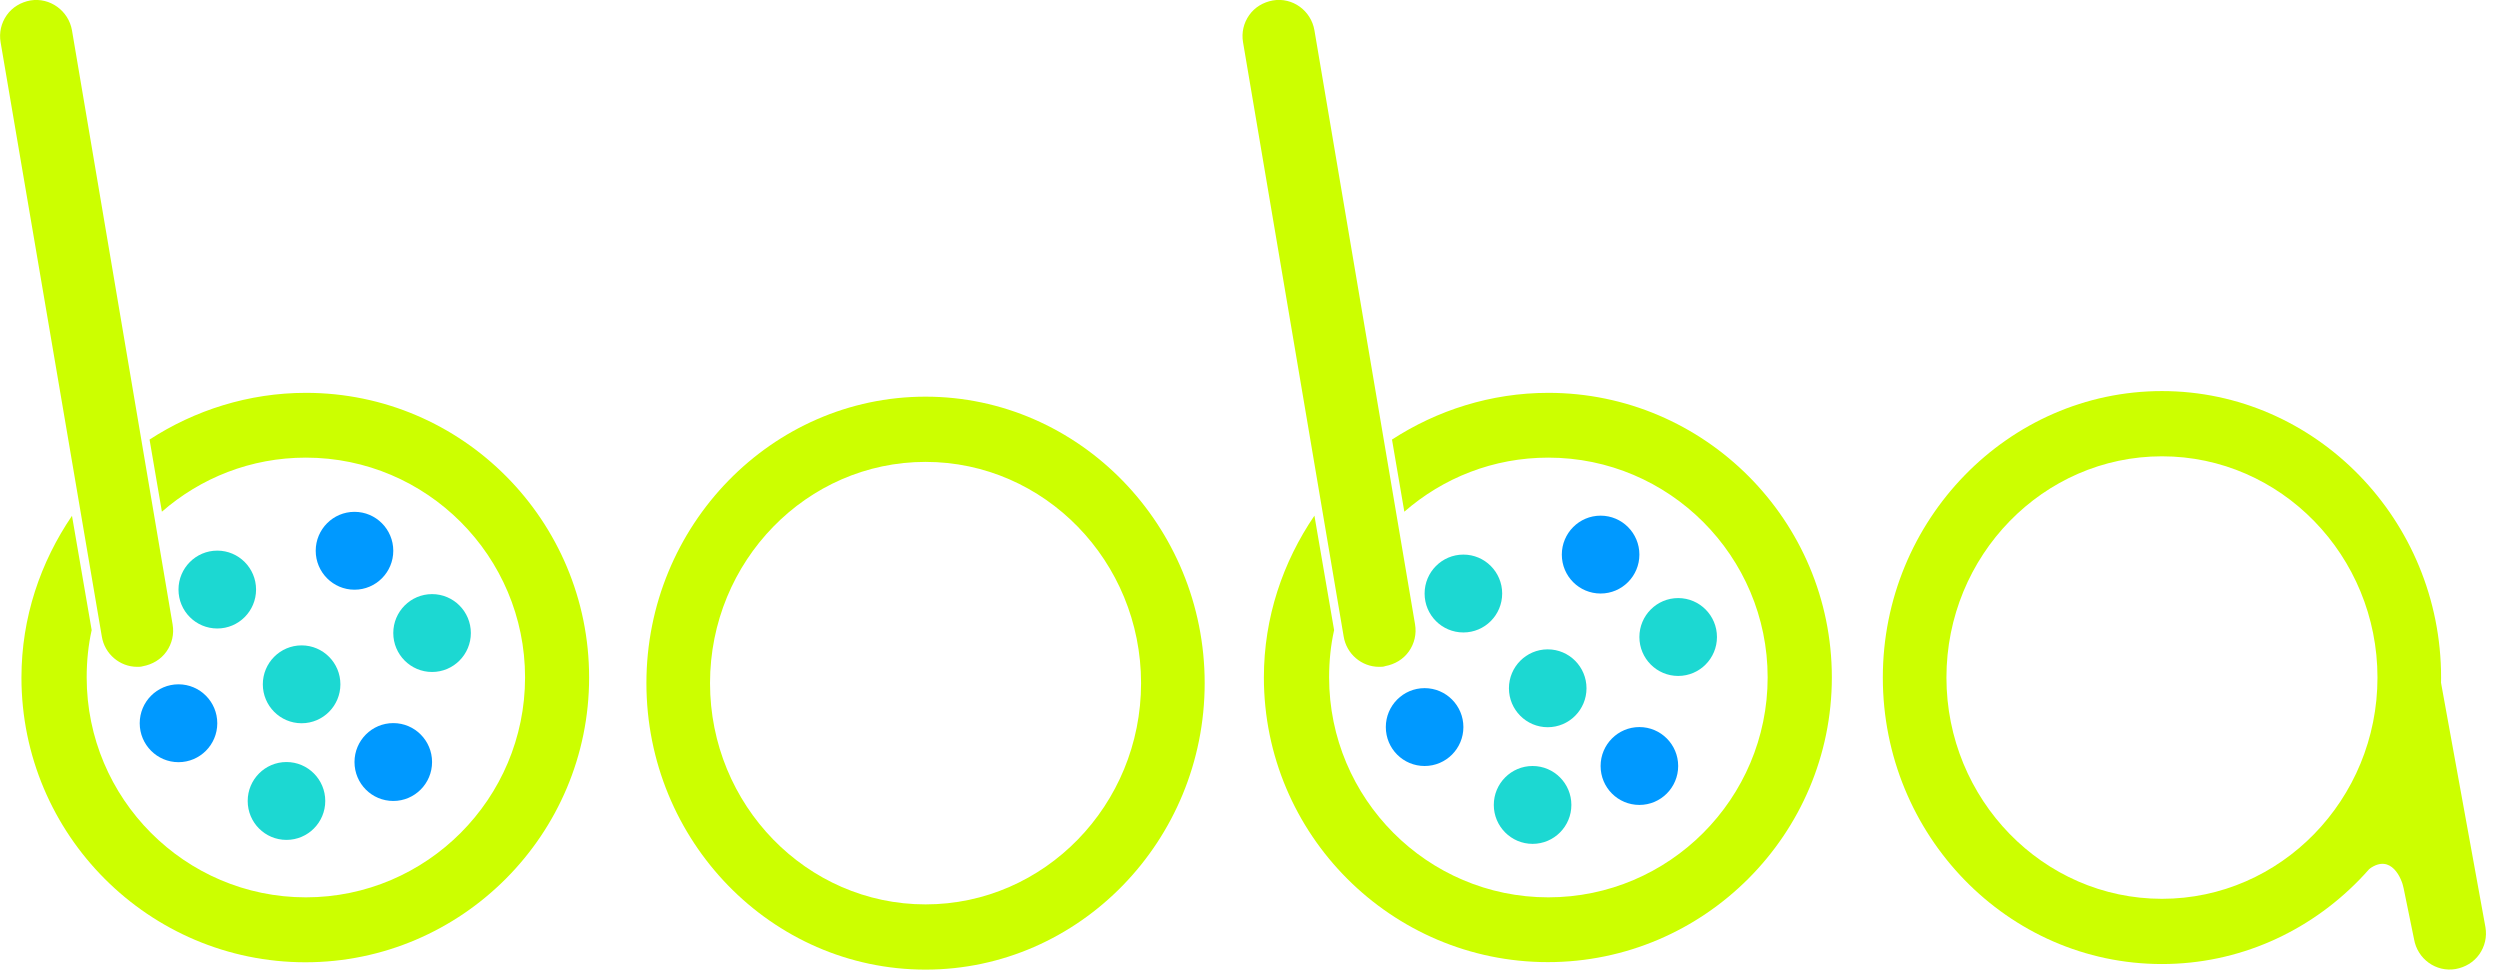
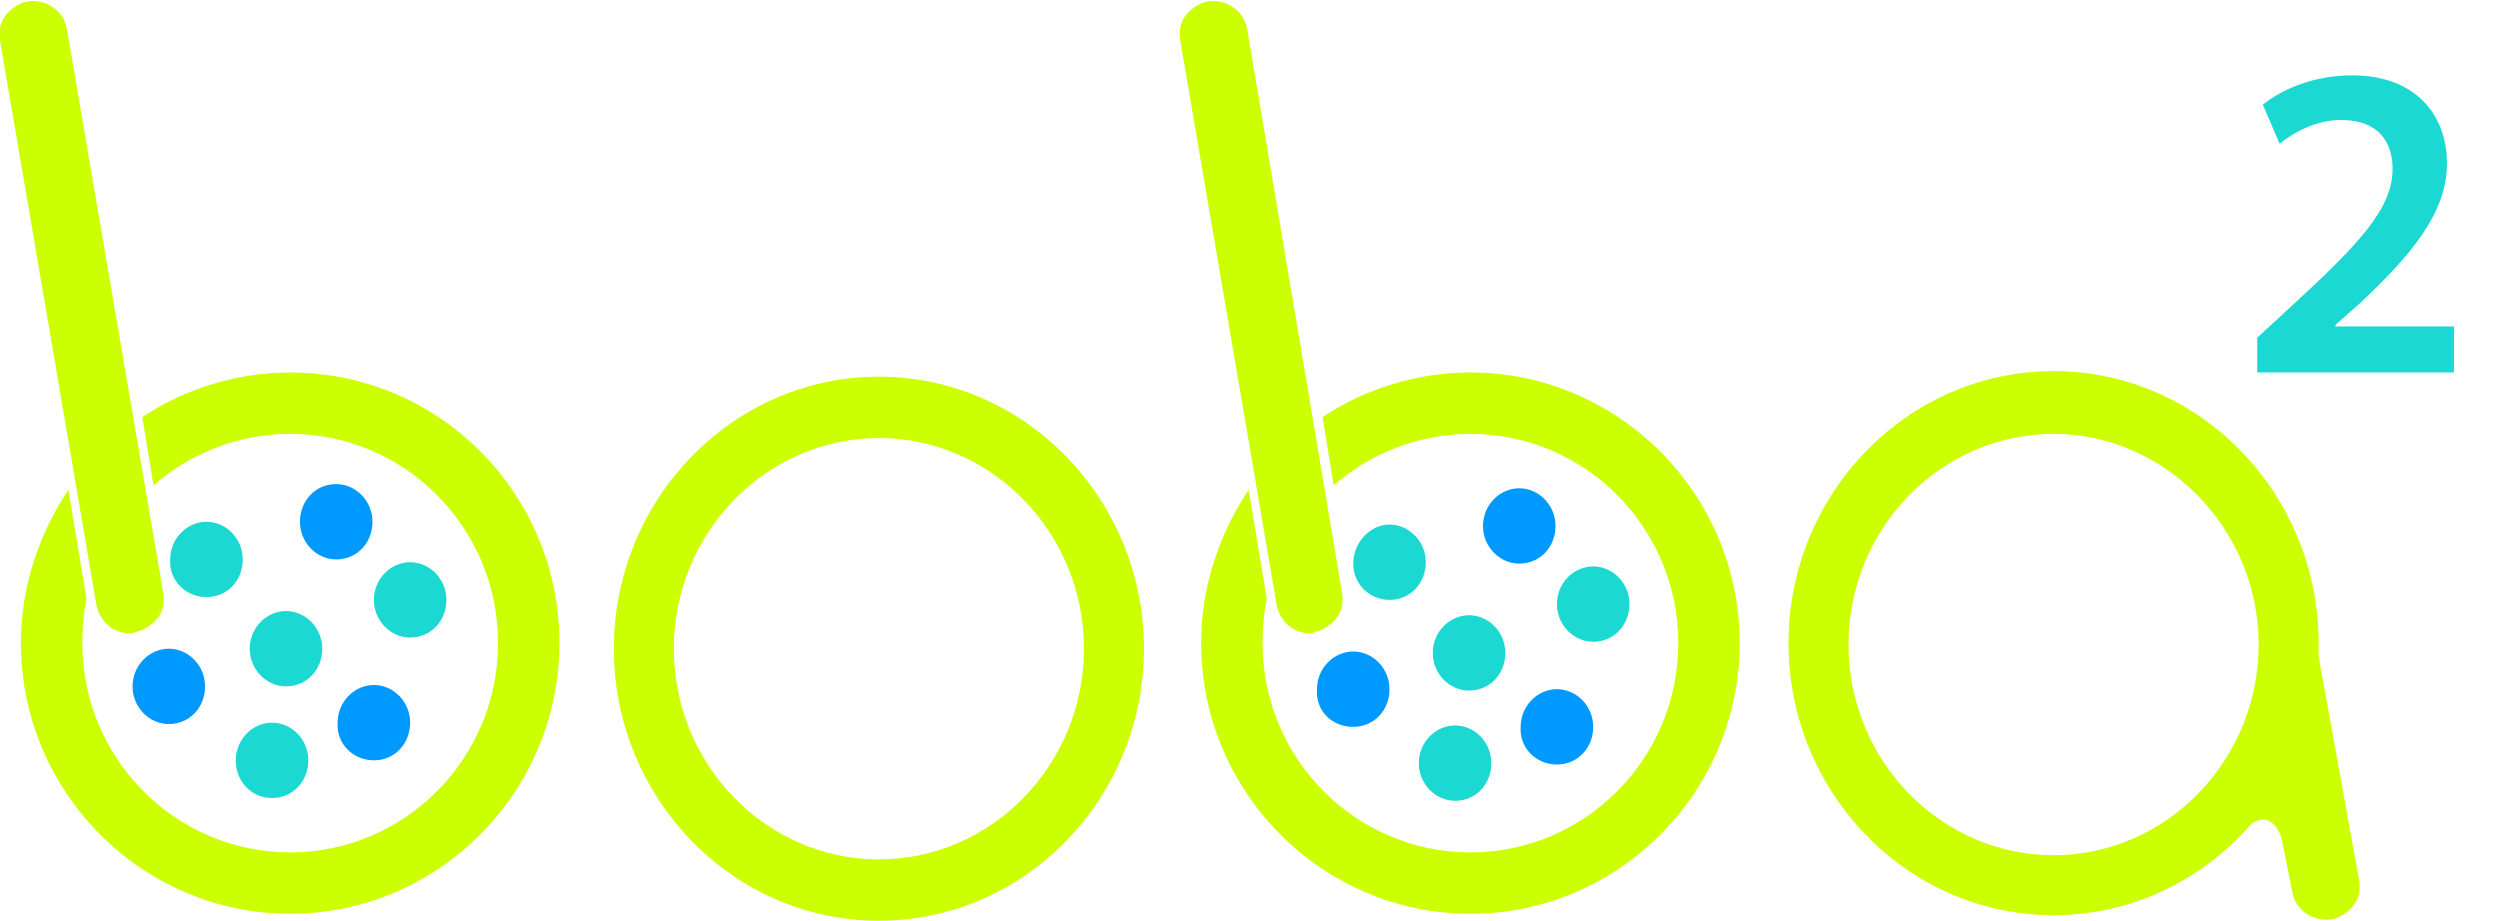
- <svg xmlns="http://www.w3.org/2000/svg" version="1.1" id="Layer_1" x="0px" y="0px" viewBox="0 0 170.17 66" style="enable-background:new 0 0 170.17 66;" xml:space="preserve">
+ <svg xmlns="http://www.w3.org/2000/svg" version="1.1" id="Layer_1" x="0px" y="0px" viewBox="0 0 179.2 66" style="enable-background:new 0 0 179.2 66;" xml:space="preserve">
  <style type="text/css">
	.st0{fill:none;}
	.st1{fill:#CCFF00;}
	.st2{fill:#1CD8D2;}
	.st3{fill:#0099FF;}
</style>
  <rect class="st0" width="167" height="66" />
-   <path class="st1" d="M63,66c-10.5,0-19-8.77-19-19.5C44,35.76,52.54,27,63,27s19,8.77,19,19.5S73.46,66,63,66z M63,31.44  c-8.09,0-14.67,6.76-14.67,15.06S54.91,61.56,63,61.56S77.67,54.8,77.67,46.5S71.09,31.44,63,31.44z" />
-   <path class="st1" d="M9.34,45.39c-1.19,0-2.22-0.88-2.41-2.07L0.04,2.87c-0.11-0.65,0.04-1.3,0.42-1.84s0.96-0.88,1.61-1  c1.33-0.22,2.6,0.7,2.83,2.04l6.85,40.44c0.11,0.65-0.04,1.3-0.42,1.84s-0.96,0.88-1.61,1C9.6,45.39,9.45,45.39,9.34,45.39z" />
-   <path class="st1" d="M20.82,26.74c-3.9,0-7.58,1.19-10.64,3.18l0.84,4.91c2.64-2.3,6.05-3.68,9.8-3.68  c8.23,0,14.92,6.71,14.92,14.96s-6.7,14.97-14.92,14.97c-8.23,0-14.92-6.72-14.92-14.97c0-1.11,0.11-2.19,0.34-3.22L4.9,35.11  c-2.14,3.15-3.44,6.91-3.44,11.01c0,10.71,8.69,19.38,19.33,19.38S40.1,56.79,40.1,46.12S31.49,26.74,20.82,26.74z" />
-   <path class="st1" d="M93.87,45.39c-1.19,0-2.22-0.88-2.41-2.07L84.61,2.87c-0.11-0.65,0.04-1.3,0.42-1.84s0.96-0.88,1.61-1  c1.34-0.23,2.6,0.69,2.83,2.03l6.85,40.44c0.11,0.65-0.04,1.3-0.42,1.84s-0.96,0.88-1.61,1C94.18,45.39,94.02,45.39,93.87,45.39z" />
-   <path class="st1" d="M105.39,26.74c-3.9,0-7.58,1.19-10.64,3.18l0.84,4.91c2.64-2.3,6.05-3.68,9.8-3.68  c8.23,0,14.93,6.71,14.93,14.96s-6.7,14.97-14.93,14.97s-14.92-6.72-14.92-14.97c0-1.11,0.11-2.19,0.34-3.22l-1.34-7.79  c-2.14,3.15-3.44,6.91-3.44,11.01c0,10.71,8.69,19.38,19.33,19.38s19.33-8.71,19.33-19.38S116.03,26.74,105.39,26.74z" />
-   <path class="st2" d="M104.32,57.44c1.46,0,2.64-1.19,2.64-2.65c0-1.46-1.18-2.65-2.64-2.65s-2.64,1.19-2.64,2.65  S102.86,57.44,104.32,57.44z" />
-   <path class="st3" d="M111.59,54.79c1.46,0,2.64-1.19,2.64-2.65c0-1.46-1.18-2.65-2.64-2.65s-2.64,1.19-2.64,2.65  C108.95,53.61,110.13,54.79,111.59,54.79z" />
-   <path class="st2" d="M105.35,49.5c1.46,0,2.64-1.19,2.64-2.65c0-1.46-1.18-2.65-2.64-2.65s-2.64,1.19-2.64,2.65  S103.89,49.5,105.35,49.5z" />
-   <path class="st3" d="M96.97,52.14c1.46,0,2.64-1.19,2.64-2.65c0-1.46-1.18-2.65-2.64-2.65s-2.64,1.19-2.64,2.65  C94.33,50.96,95.51,52.14,96.97,52.14z" />
-   <path class="st2" d="M114.23,46.01c1.46,0,2.64-1.19,2.64-2.65s-1.18-2.65-2.64-2.65s-2.64,1.19-2.64,2.65  S112.77,46.01,114.23,46.01z" />
-   <path class="st3" d="M108.95,40.4c1.46,0,2.64-1.19,2.64-2.65c0-1.46-1.18-2.65-2.64-2.65s-2.64,1.19-2.64,2.65  C106.31,39.22,107.49,40.4,108.95,40.4z" />
-   <path class="st2" d="M99.61,43.05c1.46,0,2.64-1.19,2.64-2.65c0-1.46-1.18-2.65-2.64-2.65s-2.64,1.19-2.64,2.65  C96.97,41.87,98.15,43.05,99.61,43.05z" />
-   <path class="st1" d="M164.32,46.5c1.19,0,1.65-1.19,1.84,0l3.02,16.62c0.11,0.65-0.04,1.3-0.42,1.84s-0.96,0.88-1.61,1  c-1.34,0.23-2.6-0.69-2.83-2.03l-0.71-3.47c-0.12-0.65-0.84-2.37-2.3-1.34c-0.54,0.38,1.94-12.46,2.59-12.58  C164.02,46.5,164.17,46.5,164.32,46.5z" />
-   <path class="st1" d="M147.16,65.62c-10.5,0-19-8.77-19-19.5s8.54-19.5,19-19.5s19,8.77,19,19.5  C166.16,56.86,157.62,65.62,147.16,65.62z M147.16,31.06c-8.09,0-14.67,6.76-14.67,15.06s6.58,15.06,14.67,15.06  s14.67-6.76,14.67-15.06S155.25,31.06,147.16,31.06z" />
-   <path class="st2" d="M19.5,57.17c1.46,0,2.64-1.19,2.64-2.65c0-1.46-1.18-2.65-2.64-2.65s-2.64,1.19-2.64,2.65  C16.86,55.99,18.04,57.17,19.5,57.17z" />
-   <path class="st3" d="M26.77,54.52c1.46,0,2.64-1.19,2.64-2.65c0-1.46-1.18-2.65-2.64-2.65s-2.64,1.19-2.64,2.65  C24.13,53.34,25.31,54.52,26.77,54.52z" />
-   <path class="st2" d="M20.53,49.23c1.46,0,2.64-1.19,2.64-2.65c0-1.46-1.18-2.65-2.64-2.65s-2.64,1.19-2.64,2.65  C17.89,48.04,19.07,49.23,20.53,49.23z" />
-   <path class="st3" d="M12.15,51.88c1.46,0,2.64-1.19,2.64-2.65c0-1.46-1.18-2.65-2.64-2.65s-2.64,1.19-2.64,2.65  C9.51,50.69,10.69,51.88,12.15,51.88z" />
-   <path class="st2" d="M29.41,45.74c1.46,0,2.64-1.19,2.64-2.65s-1.18-2.65-2.64-2.65s-2.64,1.19-2.64,2.65S27.95,45.74,29.41,45.74z" />
-   <path class="st3" d="M24.13,40.14c1.46,0,2.64-1.19,2.64-2.65c0-1.46-1.18-2.65-2.64-2.65c-1.46,0-2.64,1.19-2.64,2.65  S22.67,40.14,24.13,40.14z" />
-   <path class="st2" d="M14.79,42.78c1.46,0,2.64-1.19,2.64-2.65c0-1.46-1.18-2.65-2.64-2.65s-2.64,1.19-2.64,2.65  C12.15,41.6,13.33,42.78,14.79,42.78z" />
+   <path class="st1" d="M63,66c-10.5,0-19-8.8-19-19.5S52.5,27,63,27s19,8.8,19,19.5S73.5,66,63,66z M63,31.4  c-8.1,0-14.7,6.8-14.7,15.1S54.9,61.6,63,61.6s14.7-6.8,14.7-15.1S71.1,31.4,63,31.4z" />
+   <path class="st1" d="M9.3,45.4c-1.2,0-2.2-0.9-2.4-2.1L0,2.9c-0.1-0.7,0-1.3,0.4-1.8s1-0.9,1.6-1c1.3-0.2,2.6,0.7,2.8,2l6.9,40.4  c0.1,0.7,0,1.3-0.4,1.8s-1,0.9-1.6,1C9.6,45.4,9.4,45.4,9.3,45.4z" />
+   <path class="st1" d="M20.8,26.7c-3.9,0-7.6,1.2-10.6,3.2l0.8,4.9c2.6-2.3,6.1-3.7,9.8-3.7c8.2,0,14.9,6.7,14.9,15s-6.7,15-14.9,15  s-14.9-6.7-14.9-15c0-1.1,0.1-2.2,0.3-3.2l-1.3-7.8c-2.1,3.2-3.4,6.9-3.4,11c0,10.7,8.7,19.4,19.3,19.4s19.3-8.7,19.3-19.4  S31.5,26.7,20.8,26.7z" />
+   <path class="st1" d="M93.9,45.4c-1.2,0-2.2-0.9-2.4-2.1L84.6,2.9c-0.1-0.7,0-1.3,0.4-1.8s1-0.9,1.6-1c1.3-0.2,2.6,0.7,2.8,2  l6.8,40.4c0.1,0.7,0,1.3-0.4,1.8s-1,0.9-1.6,1C94.2,45.4,94,45.4,93.9,45.4z" />
+   <path class="st1" d="M105.4,26.7c-3.9,0-7.6,1.2-10.6,3.2l0.8,4.9c2.6-2.3,6.1-3.7,9.8-3.7c8.2,0,14.9,6.7,14.9,15s-6.7,15-14.9,15  s-14.9-6.7-14.9-15c0-1.1,0.1-2.2,0.3-3.2l-1.3-7.8c-2.1,3.2-3.4,6.9-3.4,11c0,10.7,8.7,19.4,19.3,19.4s19.3-8.7,19.3-19.4  S116,26.7,105.4,26.7z" />
+   <path class="st2" d="M104.3,57.4c1.5,0,2.6-1.2,2.6-2.7s-1.2-2.7-2.6-2.7s-2.6,1.2-2.6,2.7S102.9,57.4,104.3,57.4z" />
+   <path class="st3" d="M111.6,54.8c1.5,0,2.6-1.2,2.6-2.7s-1.2-2.7-2.6-2.7s-2.6,1.2-2.6,2.7C108.9,53.6,110.1,54.8,111.6,54.8z" />
+   <path class="st2" d="M105.3,49.5c1.5,0,2.6-1.2,2.6-2.7s-1.2-2.7-2.6-2.7s-2.6,1.2-2.6,2.7S103.9,49.5,105.3,49.5z" />
+   <path class="st3" d="M97,52.1c1.5,0,2.6-1.2,2.6-2.7s-1.2-2.7-2.6-2.7s-2.6,1.2-2.6,2.7C94.3,51,95.5,52.1,97,52.1z" />
+   <path class="st2" d="M114.2,46c1.5,0,2.6-1.2,2.6-2.7s-1.2-2.7-2.6-2.7s-2.6,1.2-2.6,2.7S112.8,46,114.2,46z" />
+   <path class="st3" d="M108.9,40.4c1.5,0,2.6-1.2,2.6-2.7s-1.2-2.7-2.6-2.7s-2.6,1.2-2.6,2.7S107.5,40.4,108.9,40.4z" />
+   <path class="st2" d="M99.6,43c1.5,0,2.6-1.2,2.6-2.7s-1.2-2.7-2.6-2.7S97,38.9,97,40.4S98.2,43,99.6,43z" />
+   <path class="st1" d="M164.3,46.5c1.2,0,1.6-1.2,1.8,0l3,16.6c0.1,0.7,0,1.3-0.4,1.8s-1,0.9-1.6,1c-1.3,0.2-2.6-0.7-2.8-2l-0.7-3.5  c-0.1-0.7-0.8-2.4-2.3-1.3c-0.5,0.4,1.9-12.5,2.6-12.6C164,46.5,164.2,46.5,164.3,46.5z" />
+   <path class="st1" d="M147.2,65.6c-10.5,0-19-8.8-19-19.5s8.5-19.5,19-19.5s19,8.8,19,19.5C166.2,56.9,157.6,65.6,147.2,65.6z   M147.2,31.1c-8.1,0-14.7,6.8-14.7,15.1s6.6,15.1,14.7,15.1s14.7-6.8,14.7-15.1S155.2,31.1,147.2,31.1z" />
+   <path class="st2" d="M19.5,57.2c1.5,0,2.6-1.2,2.6-2.7s-1.2-2.7-2.6-2.7s-2.6,1.2-2.6,2.7S18,57.2,19.5,57.2z" />
+   <path class="st3" d="M26.8,54.5c1.5,0,2.6-1.2,2.6-2.7s-1.2-2.7-2.6-2.7s-2.6,1.2-2.6,2.7C24.1,53.3,25.3,54.5,26.8,54.5z" />
+   <path class="st2" d="M20.5,49.2c1.5,0,2.6-1.2,2.6-2.7s-1.2-2.7-2.6-2.7s-2.6,1.2-2.6,2.7S19.1,49.2,20.5,49.2z" />
+   <path class="st3" d="M12.1,51.9c1.5,0,2.6-1.2,2.6-2.7s-1.2-2.7-2.6-2.7s-2.6,1.2-2.6,2.7S10.7,51.9,12.1,51.9z" />
+   <path class="st2" d="M29.4,45.7c1.5,0,2.6-1.2,2.6-2.7s-1.2-2.7-2.6-2.7s-2.6,1.2-2.6,2.7S28,45.7,29.4,45.7z" />
+   <path class="st3" d="M24.1,40.1c1.5,0,2.6-1.2,2.6-2.7s-1.2-2.7-2.6-2.7c-1.5,0-2.6,1.2-2.6,2.7S22.7,40.1,24.1,40.1z" />
+   <path class="st2" d="M14.8,42.8c1.5,0,2.6-1.2,2.6-2.7s-1.2-2.7-2.6-2.7s-2.6,1.2-2.6,2.7C12.1,41.6,13.3,42.8,14.8,42.8z" />
+   <g>
+     <path class="st2" d="M161.8,26.6v-2.4l2.5-2.3c4.9-4.5,7.2-7,7.2-9.8c0-1.9-1-3.5-3.7-3.5c-1.8,0-3.4,0.9-4.4,1.7l-1.2-2.8   c1.5-1.2,3.8-2.1,6.4-2.1c4.6,0,6.8,2.9,6.8,6.3c0,3.6-2.6,6.6-6.2,10l-1.8,1.6v0.1h8.5v3.3h-14.1V26.6z" />
+   </g>
</svg>
